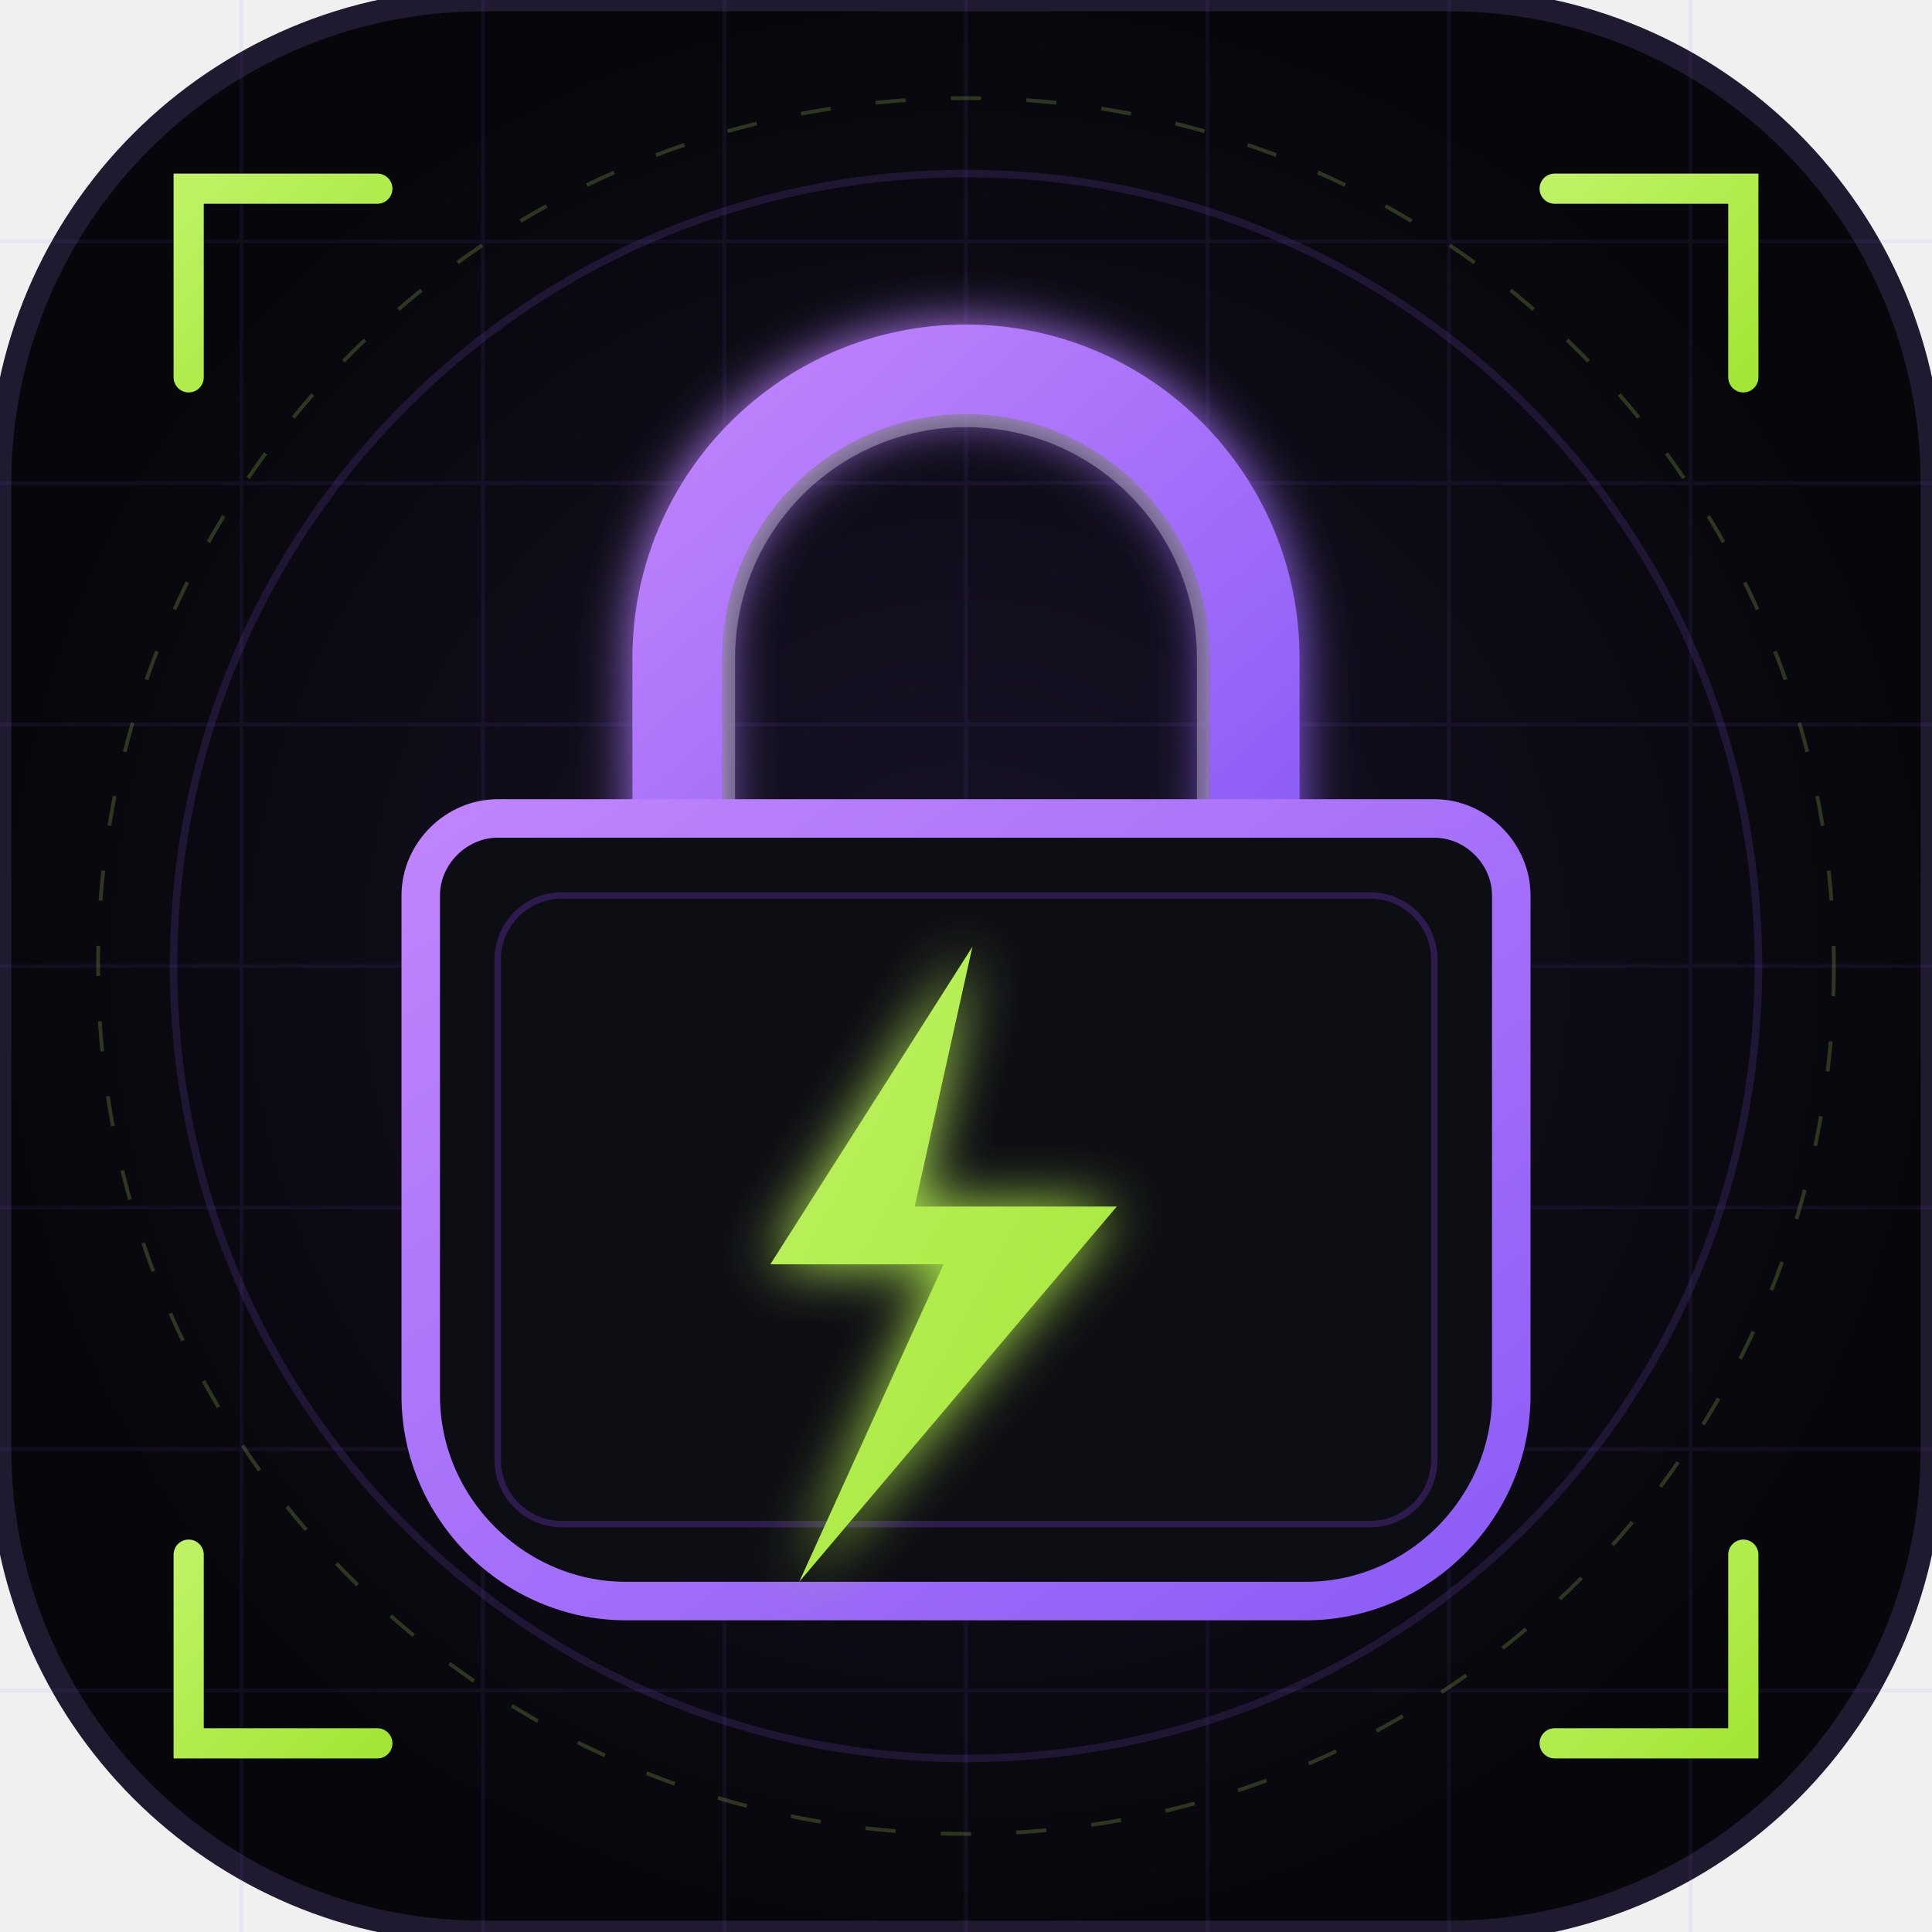
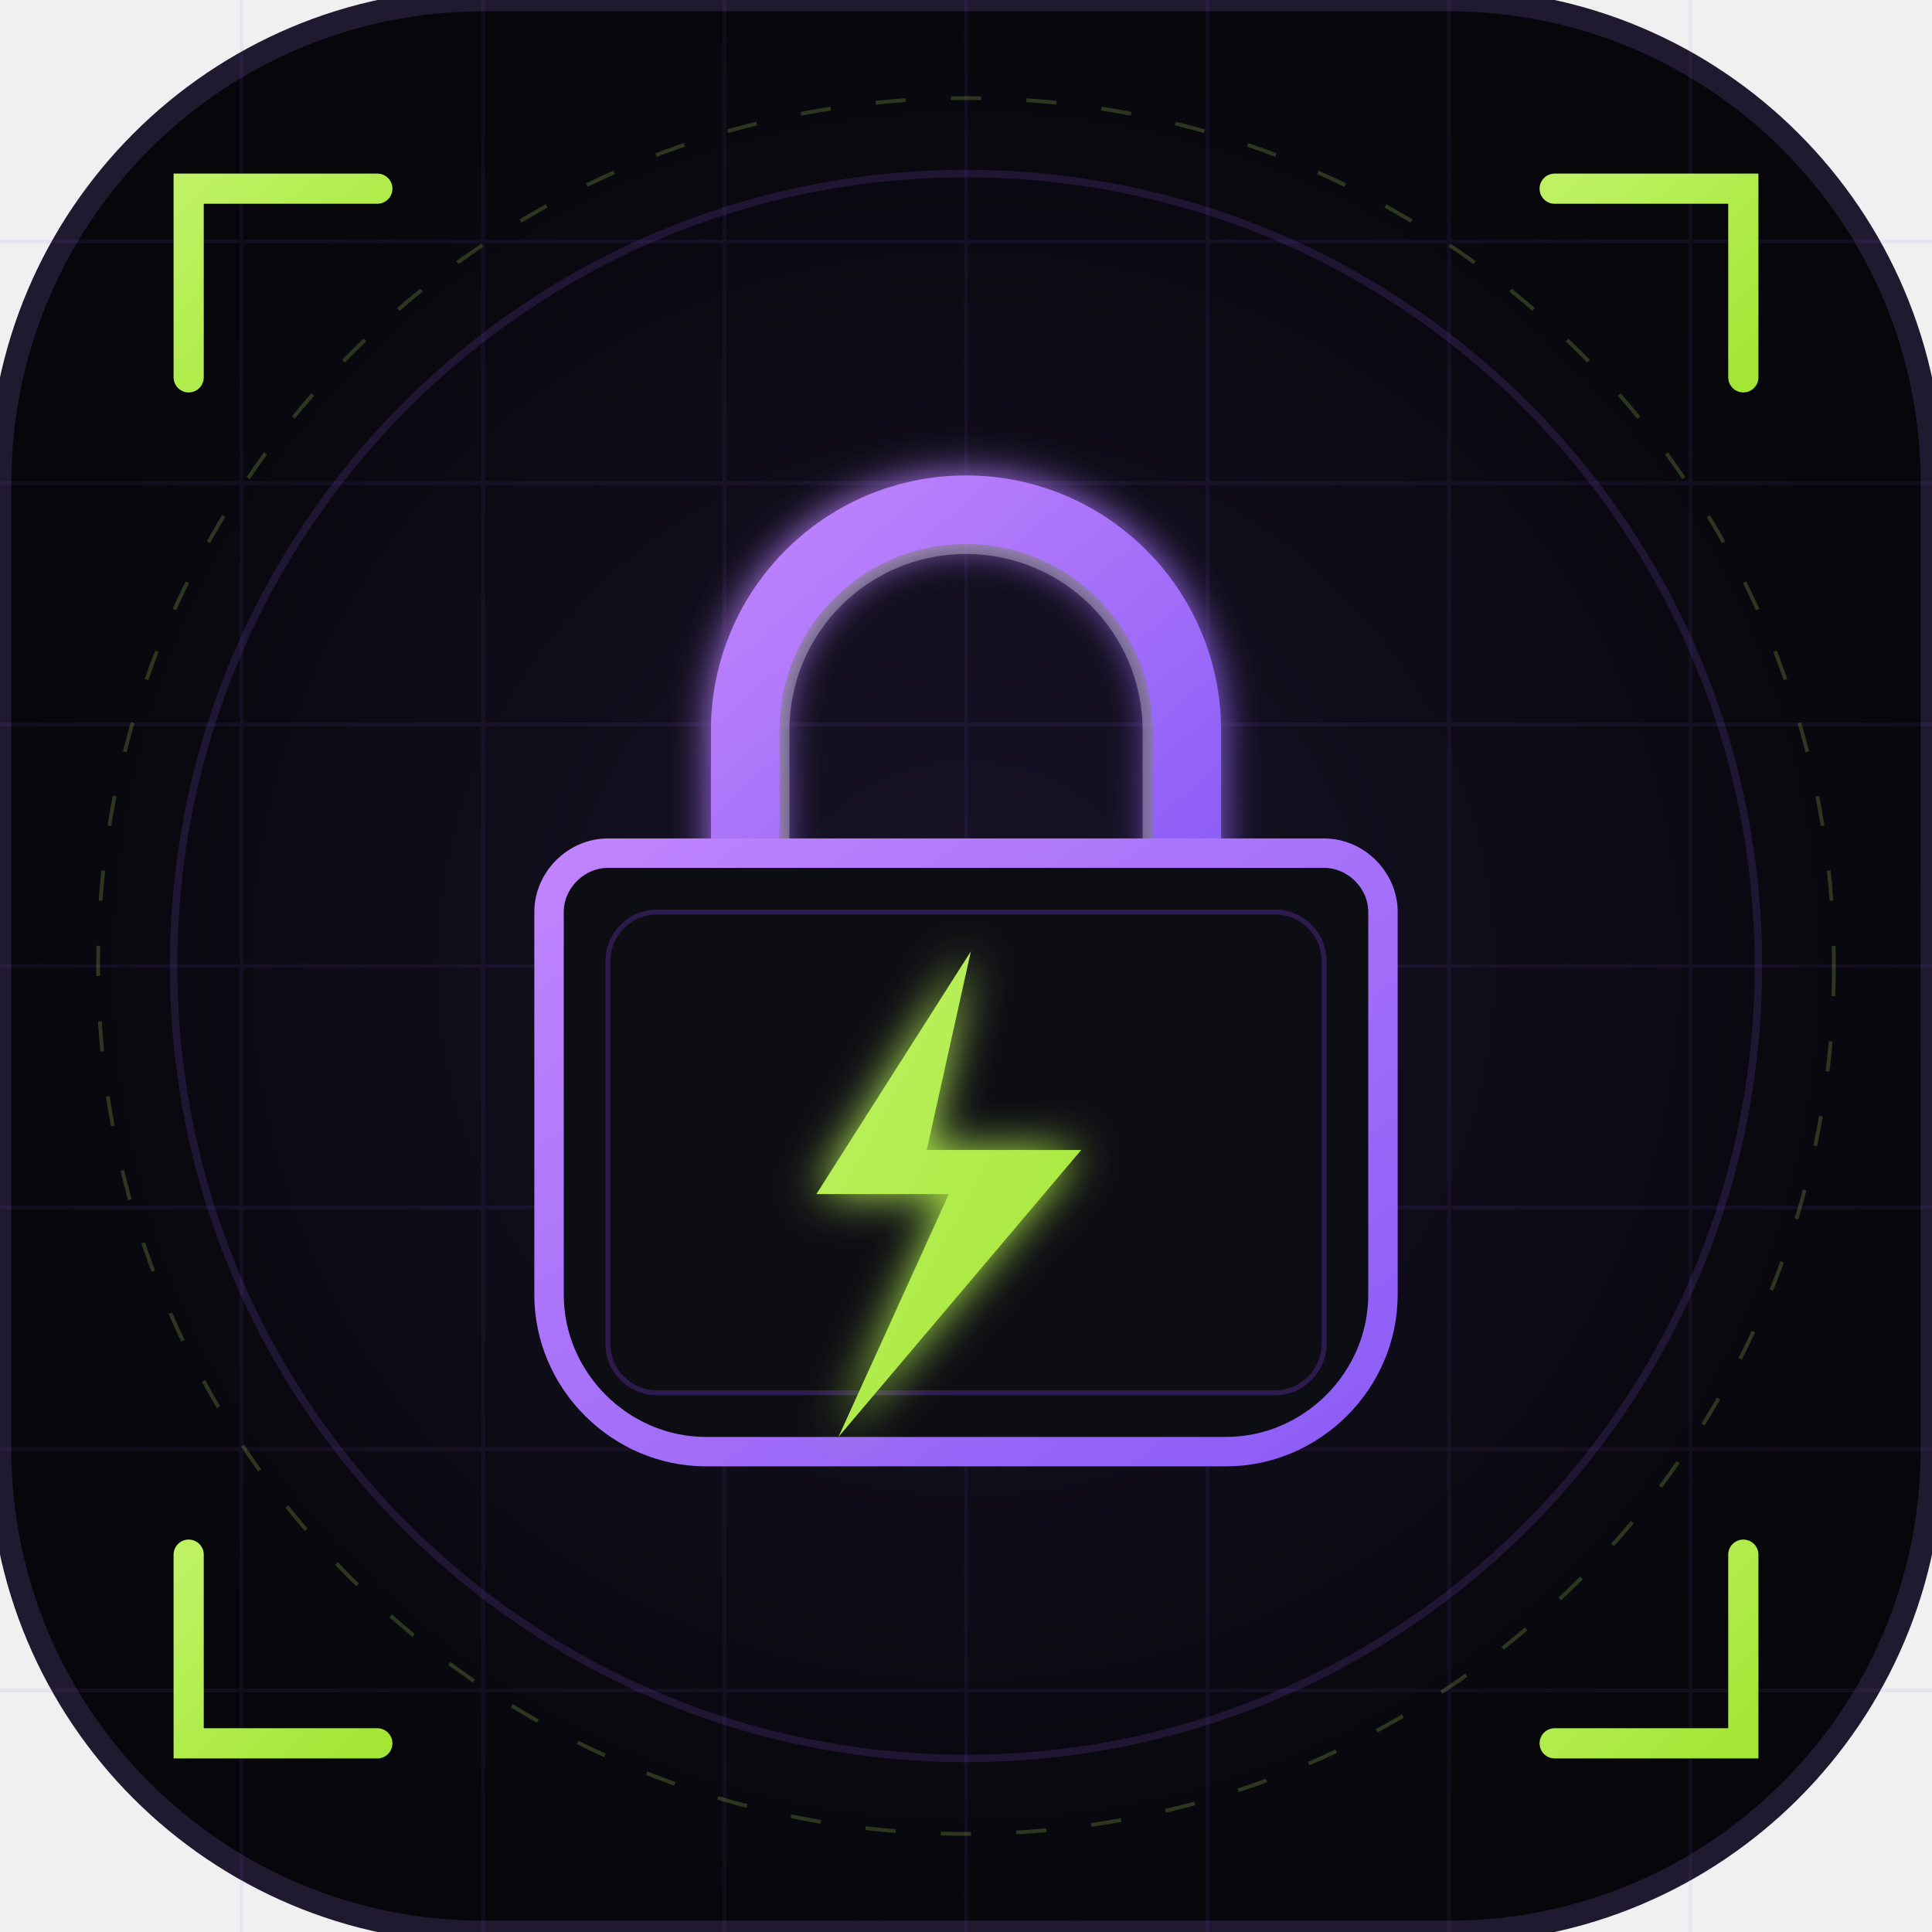
<svg xmlns="http://www.w3.org/2000/svg" viewBox="0 0 512 512" width="100%" height="100%">
  <defs>
    <radialGradient id="bgGrad" cx="50%" cy="50%" r="50%" fx="50%" fy="50%">
      <stop offset="0%" stop-color="#181329" />
      <stop offset="100%" stop-color="#07070B" />
    </radialGradient>
    <linearGradient id="neonPurple" x1="0%" y1="0%" x2="100%" y2="100%">
      <stop offset="0%" stop-color="#C084FC" />
      <stop offset="100%" stop-color="#8B5CF6" />
    </linearGradient>
    <linearGradient id="neonLime" x1="0%" y1="0%" x2="100%" y2="100%">
      <stop offset="0%" stop-color="#BEF264" />
      <stop offset="100%" stop-color="#A3E635" />
    </linearGradient>
    <filter id="neonGlowPurple" x="-20%" y="-20%" width="140%" height="140%">
      <feGaussianBlur stdDeviation="8" result="blur" />
      <feMerge>
        <feMergeNode in="blur" />
        <feMergeNode in="SourceGraphic" />
      </feMerge>
    </filter>
    <filter id="neonGlowLime" x="-20%" y="-20%" width="140%" height="140%">
      <feGaussianBlur stdDeviation="10" result="blur" />
      <feMerge>
        <feMergeNode in="blur" />
        <feMergeNode in="SourceGraphic" />
      </feMerge>
    </filter>
  </defs>
  <rect width="512" height="512" rx="128" fill="url(#bgGrad)" stroke="#1F1A2F" stroke-width="6" />
  <g opacity="0.08" stroke="#8B5CF6" stroke-width="1">
    <line x1="64" y1="0" x2="64" y2="512" />
    <line x1="128" y1="0" x2="128" y2="512" />
    <line x1="192" y1="0" x2="192" y2="512" />
    <line x1="256" y1="0" x2="256" y2="512" />
    <line x1="320" y1="0" x2="320" y2="512" />
    <line x1="384" y1="0" x2="384" y2="512" />
    <line x1="448" y1="0" x2="448" y2="512" />
    <line x1="0" y1="64" x2="512" y2="64" />
    <line x1="0" y1="128" x2="512" y2="128" />
    <line x1="0" y1="192" x2="512" y2="192" />
    <line x1="0" y1="256" x2="512" y2="256" />
    <line x1="0" y1="320" x2="512" y2="320" />
    <line x1="0" y1="384" x2="512" y2="384" />
    <line x1="0" y1="448" x2="512" y2="448" />
  </g>
  <circle cx="256" cy="256" r="210" fill="none" stroke="#8B5CF6" stroke-width="2" opacity="0.15" />
  <circle cx="256" cy="256" r="230" fill="none" stroke="#BEF264" stroke-width="1" stroke-dasharray="8, 12" opacity="0.2" />
-   <g transform="translate(38.4, 38.4) scale(0.85)">
+   <g transform="translate(89.6, 89.6) scale(0.65)">
    <path d="M166 230 V160 C166 110.3 206.3 70 256 70 C305.7 70 346 110.3 346 160 V230" fill="none" stroke="url(#neonPurple)" stroke-width="28" stroke-linecap="round" filter="url(#neonGlowPurple)" />
    <path d="M182 230 V160 C182 119.1 215.1 86 256 86 C296.9 86 330 119.1 330 160 V230" fill="none" stroke="#ffffff" stroke-width="4" stroke-linecap="round" opacity="0.3" />
    <path d="M110 210 H402 C415 210 426 221 426 234 V390 C426 425 397 454 362 454 H150 C115 454 86 425 86 390 V234 C86 221 97 210 110 210 Z" fill="#0D0D14" stroke="url(#neonPurple)" stroke-width="12" />
    <rect x="110" y="234" width="292" height="196" rx="20" fill="none" stroke="#2D1B4E" stroke-width="2" />
    <g transform="translate(186, 250) scale(0.9)" filter="url(#neonGlowLime)">
      <polygon points="80,0 10,110 70,110 20,220 130,90 60,90" fill="url(#neonLime)" />
    </g>
  </g>
  <path d="M 50 100 L 50 50 L 100 50" fill="none" stroke="url(#neonLime)" stroke-width="8" stroke-linecap="round" />
  <path d="M 462 100 L 462 50 L 412 50" fill="none" stroke="url(#neonLime)" stroke-width="8" stroke-linecap="round" />
  <path d="M 50 412 L 50 462 L 100 462" fill="none" stroke="url(#neonLime)" stroke-width="8" stroke-linecap="round" />
  <path d="M 462 412 L 462 462 L 412 462" fill="none" stroke="url(#neonLime)" stroke-width="8" stroke-linecap="round" />
</svg>
